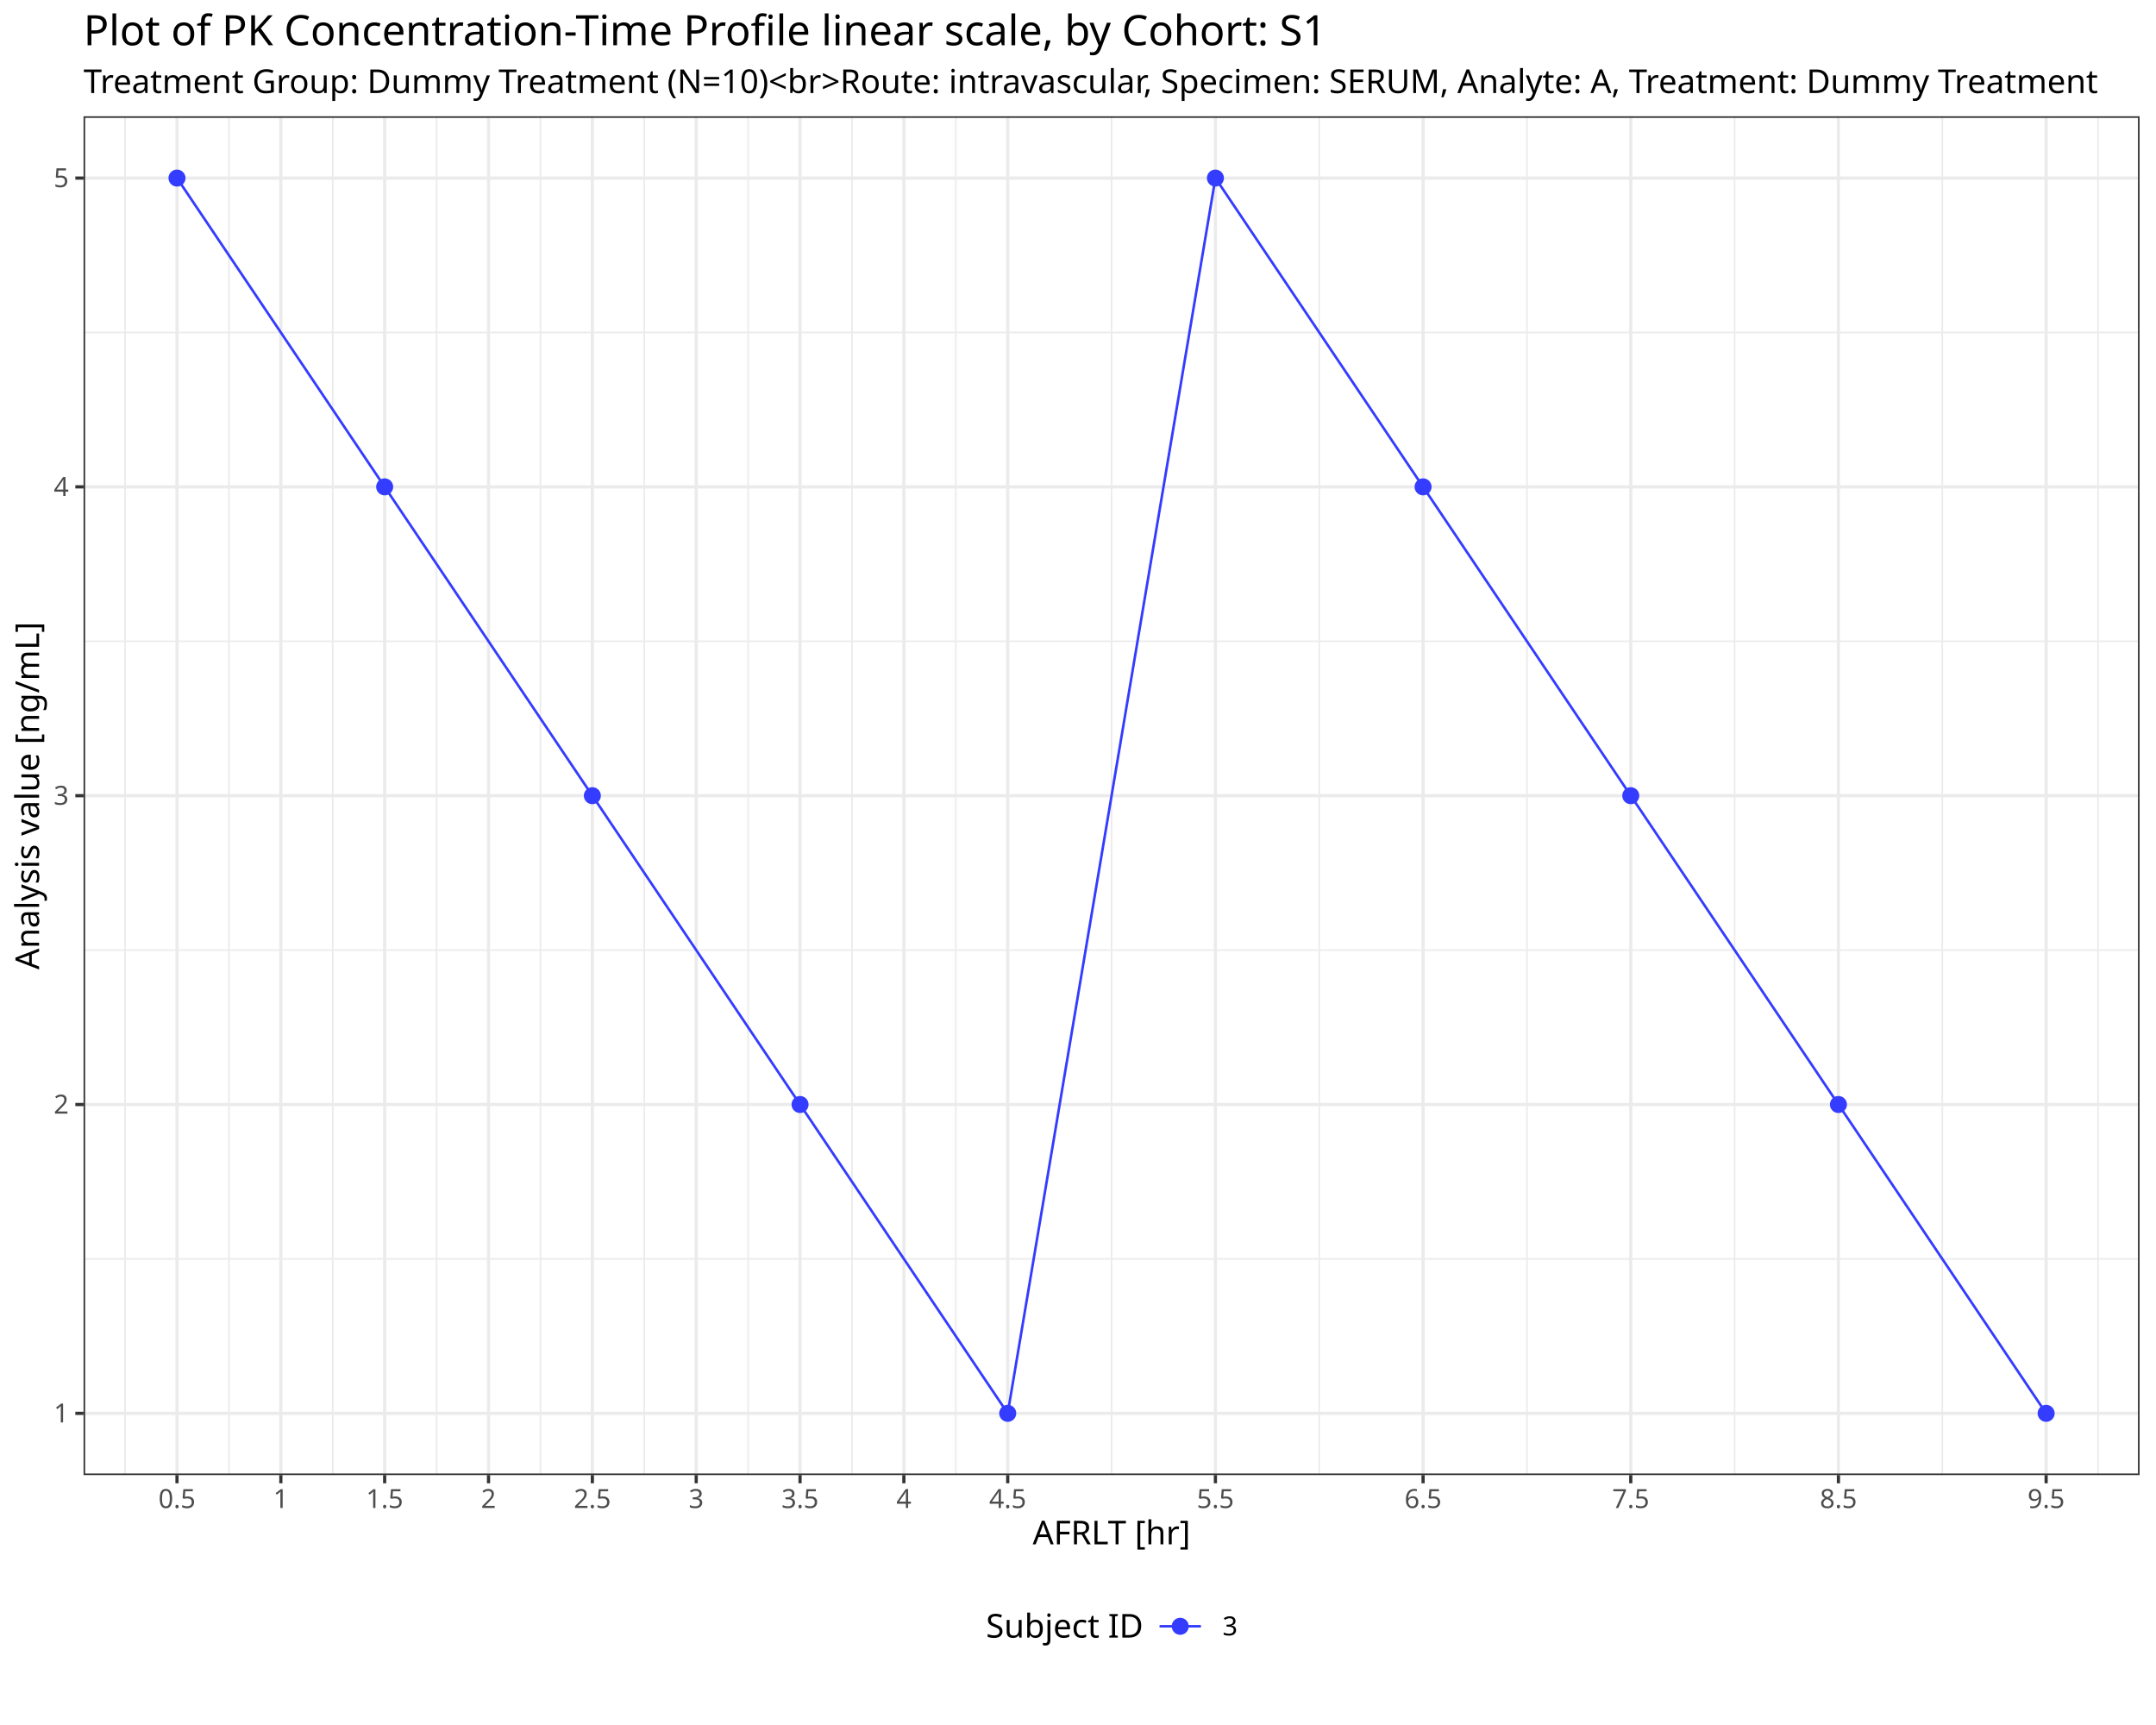
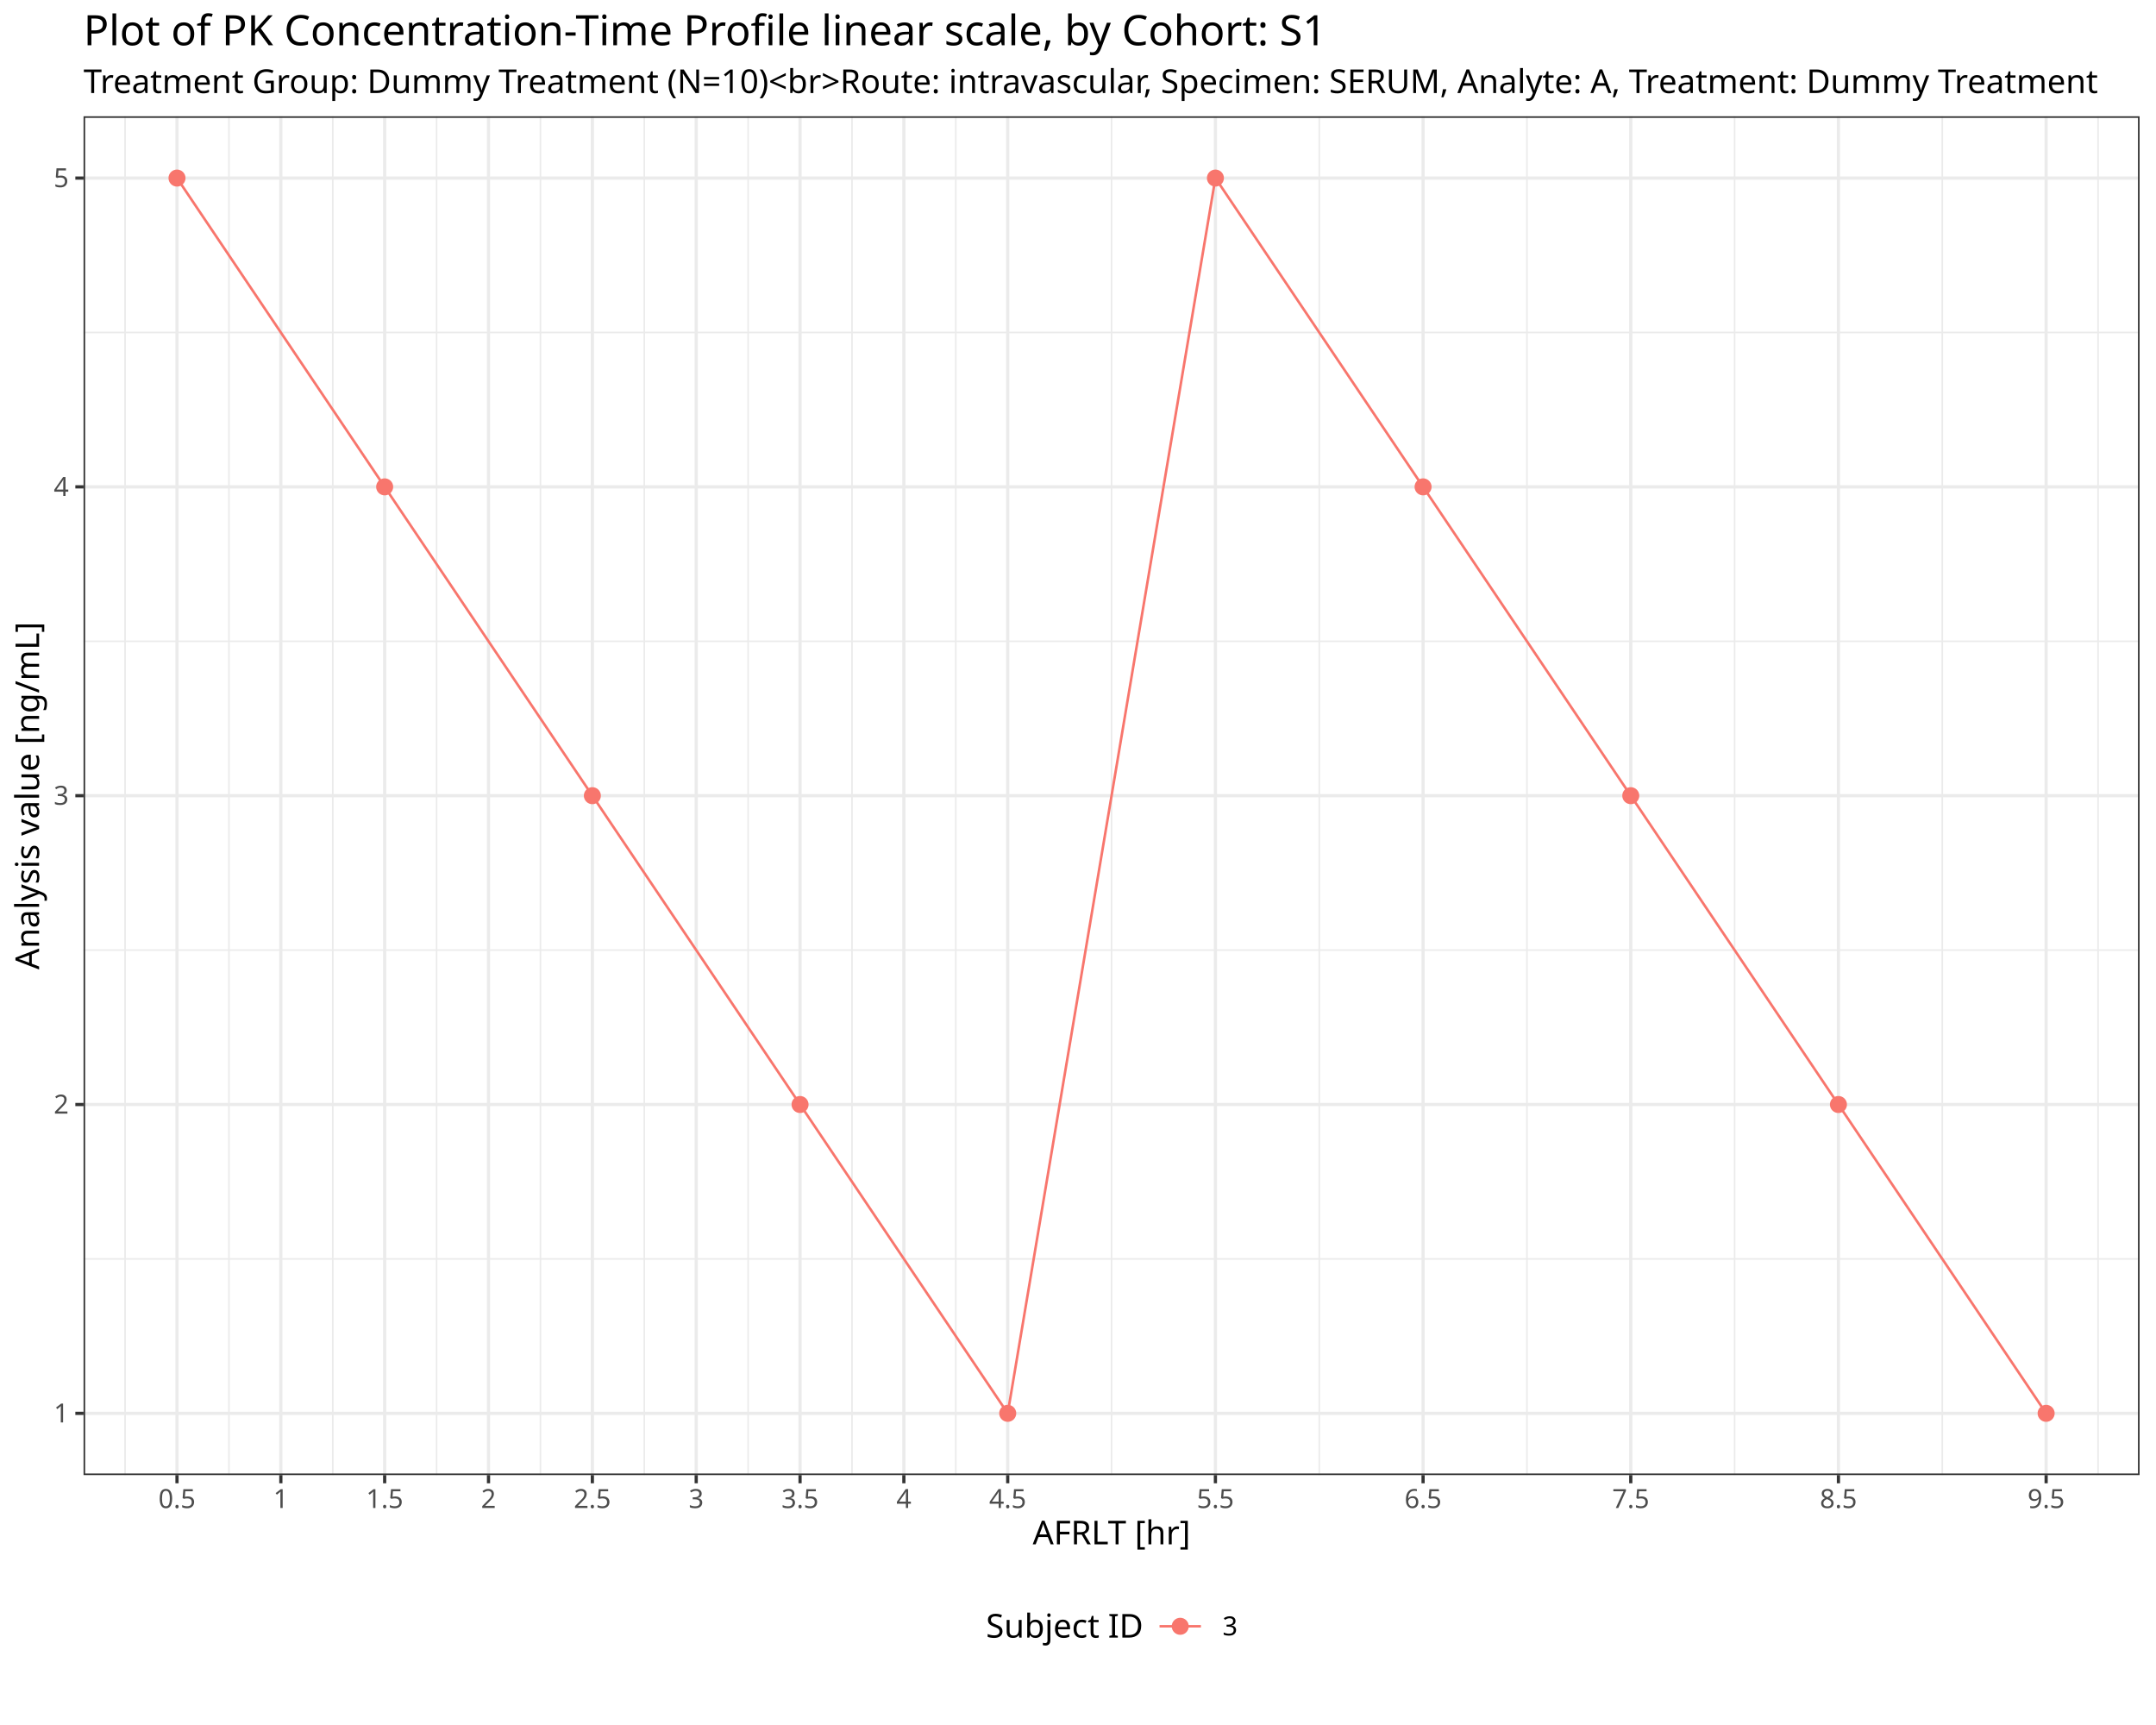
<svg xmlns="http://www.w3.org/2000/svg" class="svglite" data-engine-version="2.0" width="720.00pt" height="576.00pt" viewBox="0 0 720.00 576.00">
  <defs>
    <style type="text/css">
    .svglite line, .svglite polyline, .svglite polygon, .svglite path, .svglite rect, .svglite circle {
      fill: none;
      stroke: #000000;
      stroke-linecap: round;
      stroke-linejoin: round;
      stroke-miterlimit: 10.00;
    }
  </style>
  </defs>
  <rect width="100%" height="100%" style="stroke: none; fill: #FFFFFF;" />
  <defs>
    <clipPath id="cpMC4wMHw3MjAuMDB8MC4wMHw1NzYuMDA=">
      <rect x="0.00" y="0.00" width="720.00" height="576.00" />
    </clipPath>
  </defs>
  <g clip-path="url(#cpMC4wMHw3MjAuMDB8MC4wMHw1NzYuMDA=)">
    <rect x="-0" y="0.00" width="720.00" height="576.00" style="stroke-width: 1.07; stroke: #FFFFFF; fill: #FFFFFF;" />
  </g>
  <defs>
    <clipPath id="cpMjcuOTB8NzE0LjUyfDM4LjgzfDQ5Mi41NQ==">
      <rect x="27.90" y="38.83" width="686.62" height="453.72" />
    </clipPath>
  </defs>
  <g clip-path="url(#cpMjcuOTB8NzE0LjUyfDM4LjgzfDQ5Mi41NQ==)">
    <rect x="27.90" y="38.83" width="686.62" height="453.72" style="stroke-width: 1.07; stroke: none; fill: #FFFFFF;" />
    <polyline points="27.90,420.37 714.52,420.37 " style="stroke-width: 0.53; stroke: #EBEBEB; stroke-linecap: butt;" />
    <polyline points="27.90,317.25 714.52,317.25 " style="stroke-width: 0.53; stroke: #EBEBEB; stroke-linecap: butt;" />
    <polyline points="27.90,214.13 714.52,214.13 " style="stroke-width: 0.53; stroke: #EBEBEB; stroke-linecap: butt;" />
    <polyline points="27.90,111.02 714.52,111.02 " style="stroke-width: 0.53; stroke: #EBEBEB; stroke-linecap: butt;" />
    <polyline points="41.77,492.55 41.77,38.83 " style="stroke-width: 0.53; stroke: #EBEBEB; stroke-linecap: butt;" />
    <polyline points="76.45,492.55 76.45,38.83 " style="stroke-width: 0.53; stroke: #EBEBEB; stroke-linecap: butt;" />
    <polyline points="111.13,492.55 111.13,38.83 " style="stroke-width: 0.53; stroke: #EBEBEB; stroke-linecap: butt;" />
    <polyline points="145.80,492.55 145.80,38.83 " style="stroke-width: 0.53; stroke: #EBEBEB; stroke-linecap: butt;" />
    <polyline points="180.48,492.55 180.48,38.83 " style="stroke-width: 0.53; stroke: #EBEBEB; stroke-linecap: butt;" />
    <polyline points="215.16,492.55 215.16,38.83 " style="stroke-width: 0.53; stroke: #EBEBEB; stroke-linecap: butt;" />
    <polyline points="249.84,492.55 249.84,38.83 " style="stroke-width: 0.53; stroke: #EBEBEB; stroke-linecap: butt;" />
    <polyline points="284.52,492.55 284.52,38.83 " style="stroke-width: 0.53; stroke: #EBEBEB; stroke-linecap: butt;" />
    <polyline points="319.19,492.55 319.19,38.83 " style="stroke-width: 0.53; stroke: #EBEBEB; stroke-linecap: butt;" />
    <polyline points="371.21,492.55 371.21,38.83 " style="stroke-width: 0.53; stroke: #EBEBEB; stroke-linecap: butt;" />
    <polyline points="440.57,492.55 440.57,38.83 " style="stroke-width: 0.53; stroke: #EBEBEB; stroke-linecap: butt;" />
    <polyline points="509.92,492.55 509.92,38.83 " style="stroke-width: 0.53; stroke: #EBEBEB; stroke-linecap: butt;" />
    <polyline points="579.28,492.55 579.28,38.83 " style="stroke-width: 0.53; stroke: #EBEBEB; stroke-linecap: butt;" />
    <polyline points="648.63,492.55 648.63,38.83 " style="stroke-width: 0.53; stroke: #EBEBEB; stroke-linecap: butt;" />
    <polyline points="700.65,492.55 700.65,38.83 " style="stroke-width: 0.53; stroke: #EBEBEB; stroke-linecap: butt;" />
    <polyline points="27.90,471.93 714.52,471.93 " style="stroke-width: 1.07; stroke: #EBEBEB; stroke-linecap: butt;" />
    <polyline points="27.90,368.81 714.52,368.81 " style="stroke-width: 1.07; stroke: #EBEBEB; stroke-linecap: butt;" />
    <polyline points="27.90,265.69 714.52,265.69 " style="stroke-width: 1.07; stroke: #EBEBEB; stroke-linecap: butt;" />
    <polyline points="27.90,162.57 714.52,162.57 " style="stroke-width: 1.07; stroke: #EBEBEB; stroke-linecap: butt;" />
    <polyline points="27.90,59.46 714.52,59.46 " style="stroke-width: 1.07; stroke: #EBEBEB; stroke-linecap: butt;" />
    <polyline points="59.11,492.55 59.11,38.83 " style="stroke-width: 1.07; stroke: #EBEBEB; stroke-linecap: butt;" />
    <polyline points="93.79,492.55 93.79,38.83 " style="stroke-width: 1.07; stroke: #EBEBEB; stroke-linecap: butt;" />
    <polyline points="128.46,492.55 128.46,38.83 " style="stroke-width: 1.07; stroke: #EBEBEB; stroke-linecap: butt;" />
    <polyline points="163.14,492.55 163.14,38.83 " style="stroke-width: 1.07; stroke: #EBEBEB; stroke-linecap: butt;" />
    <polyline points="197.82,492.55 197.82,38.83 " style="stroke-width: 1.07; stroke: #EBEBEB; stroke-linecap: butt;" />
    <polyline points="232.50,492.55 232.50,38.83 " style="stroke-width: 1.07; stroke: #EBEBEB; stroke-linecap: butt;" />
    <polyline points="267.18,492.55 267.18,38.83 " style="stroke-width: 1.07; stroke: #EBEBEB; stroke-linecap: butt;" />
    <polyline points="301.85,492.55 301.85,38.83 " style="stroke-width: 1.07; stroke: #EBEBEB; stroke-linecap: butt;" />
    <polyline points="336.53,492.55 336.53,38.83 " style="stroke-width: 1.07; stroke: #EBEBEB; stroke-linecap: butt;" />
    <polyline points="405.89,492.55 405.89,38.83 " style="stroke-width: 1.07; stroke: #EBEBEB; stroke-linecap: butt;" />
    <polyline points="475.24,492.55 475.24,38.83 " style="stroke-width: 1.07; stroke: #EBEBEB; stroke-linecap: butt;" />
    <polyline points="544.60,492.55 544.60,38.83 " style="stroke-width: 1.07; stroke: #EBEBEB; stroke-linecap: butt;" />
    <polyline points="613.95,492.55 613.95,38.83 " style="stroke-width: 1.07; stroke: #EBEBEB; stroke-linecap: butt;" />
    <polyline points="683.31,492.55 683.31,38.83 " style="stroke-width: 1.07; stroke: #EBEBEB; stroke-linecap: butt;" />
-     <polyline points="59.11,59.46 128.46,162.57 197.82,265.69 267.18,368.81 336.53,471.93 405.89,59.46 475.24,162.57 544.60,265.69 613.95,368.81 683.31,471.93 " style="stroke-width: 0.85; stroke: #343CFF; stroke-linecap: butt;" />
-     <circle cx="59.11" cy="59.46" r="2.49" style="stroke-width: 0.71; stroke: #343CFF; fill: #343CFF;" />
-     <circle cx="128.46" cy="162.57" r="2.49" style="stroke-width: 0.71; stroke: #343CFF; fill: #343CFF;" />
-     <circle cx="197.82" cy="265.69" r="2.49" style="stroke-width: 0.71; stroke: #343CFF; fill: #343CFF;" />
-     <circle cx="267.18" cy="368.81" r="2.49" style="stroke-width: 0.71; stroke: #343CFF; fill: #343CFF;" />
-     <circle cx="336.53" cy="471.93" r="2.49" style="stroke-width: 0.71; stroke: #343CFF; fill: #343CFF;" />
-     <circle cx="405.89" cy="59.46" r="2.49" style="stroke-width: 0.71; stroke: #343CFF; fill: #343CFF;" />
-     <circle cx="475.24" cy="162.57" r="2.49" style="stroke-width: 0.71; stroke: #343CFF; fill: #343CFF;" />
-     <circle cx="544.60" cy="265.69" r="2.49" style="stroke-width: 0.71; stroke: #343CFF; fill: #343CFF;" />
-     <circle cx="613.95" cy="368.81" r="2.49" style="stroke-width: 0.71; stroke: #343CFF; fill: #343CFF;" />
-     <circle cx="683.31" cy="471.93" r="2.49" style="stroke-width: 0.71; stroke: #343CFF; fill: #343CFF;" />
+     <polyline points="59.11,59.46 128.46,162.57 197.82,265.69 267.18,368.81 336.53,471.93 405.89,59.46 475.24,162.57 544.60,265.69 613.95,368.81 683.31,471.93 " style="stroke-width: 0.85; stroke: #F8766D; stroke-linecap: butt;" />
+     <circle cx="59.11" cy="59.46" r="2.49" style="stroke-width: 0.71; stroke: #F8766D; fill: #F8766D;" />
+     <circle cx="128.46" cy="162.57" r="2.49" style="stroke-width: 0.71; stroke: #F8766D; fill: #F8766D;" />
+     <circle cx="197.82" cy="265.69" r="2.49" style="stroke-width: 0.71; stroke: #F8766D; fill: #F8766D;" />
+     <circle cx="267.18" cy="368.81" r="2.49" style="stroke-width: 0.71; stroke: #F8766D; fill: #F8766D;" />
+     <circle cx="336.53" cy="471.93" r="2.49" style="stroke-width: 0.71; stroke: #F8766D; fill: #F8766D;" />
+     <circle cx="405.89" cy="59.46" r="2.49" style="stroke-width: 0.71; stroke: #F8766D; fill: #F8766D;" />
+     <circle cx="475.24" cy="162.57" r="2.49" style="stroke-width: 0.71; stroke: #F8766D; fill: #F8766D;" />
+     <circle cx="544.60" cy="265.69" r="2.49" style="stroke-width: 0.71; stroke: #F8766D; fill: #F8766D;" />
+     <circle cx="613.95" cy="368.81" r="2.49" style="stroke-width: 0.71; stroke: #F8766D; fill: #F8766D;" />
+     <circle cx="683.31" cy="471.93" r="2.49" style="stroke-width: 0.71; stroke: #F8766D; fill: #F8766D;" />
    <rect x="27.90" y="38.83" width="686.62" height="453.72" style="stroke-width: 1.07; stroke: #333333;" />
  </g>
  <g clip-path="url(#cpMC4wMHw3MjAuMDB8MC4wMHw1NzYuMDA=)">
    <text x="22.97" y="474.96" text-anchor="end" style="font-size: 8.80px; fill: #4D4D4D; font-family: sans;" textLength="4.89px" lengthAdjust="spacingAndGlyphs">1</text>
    <text x="22.97" y="371.84" text-anchor="end" style="font-size: 8.80px; fill: #4D4D4D; font-family: sans;" textLength="4.89px" lengthAdjust="spacingAndGlyphs">2</text>
    <text x="22.97" y="268.72" text-anchor="end" style="font-size: 8.80px; fill: #4D4D4D; font-family: sans;" textLength="4.89px" lengthAdjust="spacingAndGlyphs">3</text>
    <text x="22.97" y="165.60" text-anchor="end" style="font-size: 8.80px; fill: #4D4D4D; font-family: sans;" textLength="4.89px" lengthAdjust="spacingAndGlyphs">4</text>
    <text x="22.97" y="62.49" text-anchor="end" style="font-size: 8.80px; fill: #4D4D4D; font-family: sans;" textLength="4.89px" lengthAdjust="spacingAndGlyphs">5</text>
    <polyline points="25.16,471.93 27.90,471.93 " style="stroke-width: 1.07; stroke: #333333; stroke-linecap: butt;" />
    <polyline points="25.16,368.81 27.90,368.81 " style="stroke-width: 1.07; stroke: #333333; stroke-linecap: butt;" />
    <polyline points="25.16,265.69 27.90,265.69 " style="stroke-width: 1.07; stroke: #333333; stroke-linecap: butt;" />
    <polyline points="25.16,162.57 27.90,162.57 " style="stroke-width: 1.07; stroke: #333333; stroke-linecap: butt;" />
    <polyline points="25.16,59.46 27.90,59.46 " style="stroke-width: 1.07; stroke: #333333; stroke-linecap: butt;" />
    <polyline points="59.11,495.29 59.11,492.55 " style="stroke-width: 1.07; stroke: #333333; stroke-linecap: butt;" />
    <polyline points="93.79,495.29 93.79,492.55 " style="stroke-width: 1.07; stroke: #333333; stroke-linecap: butt;" />
    <polyline points="128.46,495.29 128.46,492.55 " style="stroke-width: 1.07; stroke: #333333; stroke-linecap: butt;" />
    <polyline points="163.14,495.29 163.14,492.55 " style="stroke-width: 1.07; stroke: #333333; stroke-linecap: butt;" />
    <polyline points="197.82,495.29 197.82,492.55 " style="stroke-width: 1.07; stroke: #333333; stroke-linecap: butt;" />
    <polyline points="232.50,495.29 232.50,492.55 " style="stroke-width: 1.07; stroke: #333333; stroke-linecap: butt;" />
    <polyline points="267.18,495.29 267.18,492.55 " style="stroke-width: 1.07; stroke: #333333; stroke-linecap: butt;" />
    <polyline points="301.85,495.29 301.85,492.55 " style="stroke-width: 1.07; stroke: #333333; stroke-linecap: butt;" />
    <polyline points="336.53,495.29 336.53,492.55 " style="stroke-width: 1.07; stroke: #333333; stroke-linecap: butt;" />
    <polyline points="405.89,495.29 405.89,492.55 " style="stroke-width: 1.07; stroke: #333333; stroke-linecap: butt;" />
    <polyline points="475.24,495.29 475.24,492.55 " style="stroke-width: 1.07; stroke: #333333; stroke-linecap: butt;" />
    <polyline points="544.60,495.29 544.60,492.55 " style="stroke-width: 1.07; stroke: #333333; stroke-linecap: butt;" />
    <polyline points="613.95,495.29 613.95,492.55 " style="stroke-width: 1.07; stroke: #333333; stroke-linecap: butt;" />
    <polyline points="683.31,495.29 683.31,492.55 " style="stroke-width: 1.07; stroke: #333333; stroke-linecap: butt;" />
    <text x="59.11" y="503.54" text-anchor="middle" style="font-size: 8.80px; fill: #4D4D4D; font-family: sans;" textLength="12.23px" lengthAdjust="spacingAndGlyphs">0.5</text>
    <text x="93.79" y="503.54" text-anchor="middle" style="font-size: 8.80px; fill: #4D4D4D; font-family: sans;" textLength="4.89px" lengthAdjust="spacingAndGlyphs">1</text>
    <text x="128.46" y="503.54" text-anchor="middle" style="font-size: 8.80px; fill: #4D4D4D; font-family: sans;" textLength="12.23px" lengthAdjust="spacingAndGlyphs">1.5</text>
    <text x="163.14" y="503.54" text-anchor="middle" style="font-size: 8.80px; fill: #4D4D4D; font-family: sans;" textLength="4.89px" lengthAdjust="spacingAndGlyphs">2</text>
    <text x="197.82" y="503.54" text-anchor="middle" style="font-size: 8.80px; fill: #4D4D4D; font-family: sans;" textLength="12.23px" lengthAdjust="spacingAndGlyphs">2.5</text>
    <text x="232.50" y="503.54" text-anchor="middle" style="font-size: 8.80px; fill: #4D4D4D; font-family: sans;" textLength="4.89px" lengthAdjust="spacingAndGlyphs">3</text>
    <text x="267.18" y="503.54" text-anchor="middle" style="font-size: 8.80px; fill: #4D4D4D; font-family: sans;" textLength="12.23px" lengthAdjust="spacingAndGlyphs">3.5</text>
    <text x="301.85" y="503.54" text-anchor="middle" style="font-size: 8.80px; fill: #4D4D4D; font-family: sans;" textLength="4.89px" lengthAdjust="spacingAndGlyphs">4</text>
    <text x="336.53" y="503.54" text-anchor="middle" style="font-size: 8.80px; fill: #4D4D4D; font-family: sans;" textLength="12.23px" lengthAdjust="spacingAndGlyphs">4.5</text>
    <text x="405.89" y="503.54" text-anchor="middle" style="font-size: 8.80px; fill: #4D4D4D; font-family: sans;" textLength="12.23px" lengthAdjust="spacingAndGlyphs">5.5</text>
    <text x="475.24" y="503.54" text-anchor="middle" style="font-size: 8.80px; fill: #4D4D4D; font-family: sans;" textLength="12.23px" lengthAdjust="spacingAndGlyphs">6.5</text>
    <text x="544.60" y="503.54" text-anchor="middle" style="font-size: 8.80px; fill: #4D4D4D; font-family: sans;" textLength="12.23px" lengthAdjust="spacingAndGlyphs">7.5</text>
    <text x="613.95" y="503.54" text-anchor="middle" style="font-size: 8.80px; fill: #4D4D4D; font-family: sans;" textLength="12.23px" lengthAdjust="spacingAndGlyphs">8.5</text>
    <text x="683.31" y="503.54" text-anchor="middle" style="font-size: 8.80px; fill: #4D4D4D; font-family: sans;" textLength="12.23px" lengthAdjust="spacingAndGlyphs">9.5</text>
    <text x="371.21" y="515.68" text-anchor="middle" style="font-size: 11.00px; font-family: sans;" textLength="53.79px" lengthAdjust="spacingAndGlyphs">AFRLT [hr]</text>
    <text transform="translate(13.05,265.69) rotate(-90)" text-anchor="middle" style="font-size: 11.00px; font-family: sans;" textLength="110.07px" lengthAdjust="spacingAndGlyphs">Analysis value [ng/mL]</text>
    <rect x="323.79" y="528.92" width="94.85" height="28.24" style="stroke-width: 1.07; stroke: none; fill: #FFFFFF;" />
    <text x="329.27" y="546.82" style="font-size: 11.00px; font-family: sans;" textLength="50.75px" lengthAdjust="spacingAndGlyphs">Subject ID</text>
    <rect x="385.50" y="534.40" width="17.28" height="17.28" style="stroke-width: 1.07; stroke: none; fill: #FFFFFF;" />
-     <line x1="387.23" y1="543.04" x2="401.05" y2="543.04" style="stroke-width: 0.85; stroke: #343CFF; stroke-linecap: butt;" />
-     <circle cx="394.14" cy="543.04" r="2.49" style="stroke-width: 0.71; stroke: #343CFF; fill: #343CFF;" />
+     <line x1="387.23" y1="543.04" x2="401.05" y2="543.04" style="stroke-width: 0.85; stroke: #F8766D; stroke-linecap: butt;" />
+     <circle cx="394.14" cy="543.04" r="2.49" style="stroke-width: 0.71; stroke: #F8766D; fill: #F8766D;" />
    <text x="408.26" y="546.07" style="font-size: 8.80px; font-family: sans;" textLength="4.89px" lengthAdjust="spacingAndGlyphs">3</text>
    <text x="27.90" y="31.07" style="font-size: 11.00px; font-family: sans;" textLength="649.04px" lengthAdjust="spacingAndGlyphs">Treatment Group: Dummy Treatment (N=10)&lt;br&gt;Route: intravascular, Specimen: SERUM, Analyte: A, Treatment: Dummy Treatment</text>
    <text x="27.90" y="15.11" style="font-size: 14.00px; font-family: sans;" textLength="400.77px" lengthAdjust="spacingAndGlyphs">Plot of PK Concentration-Time Profile linear scale, by Cohort: S1</text>
  </g>
</svg>
